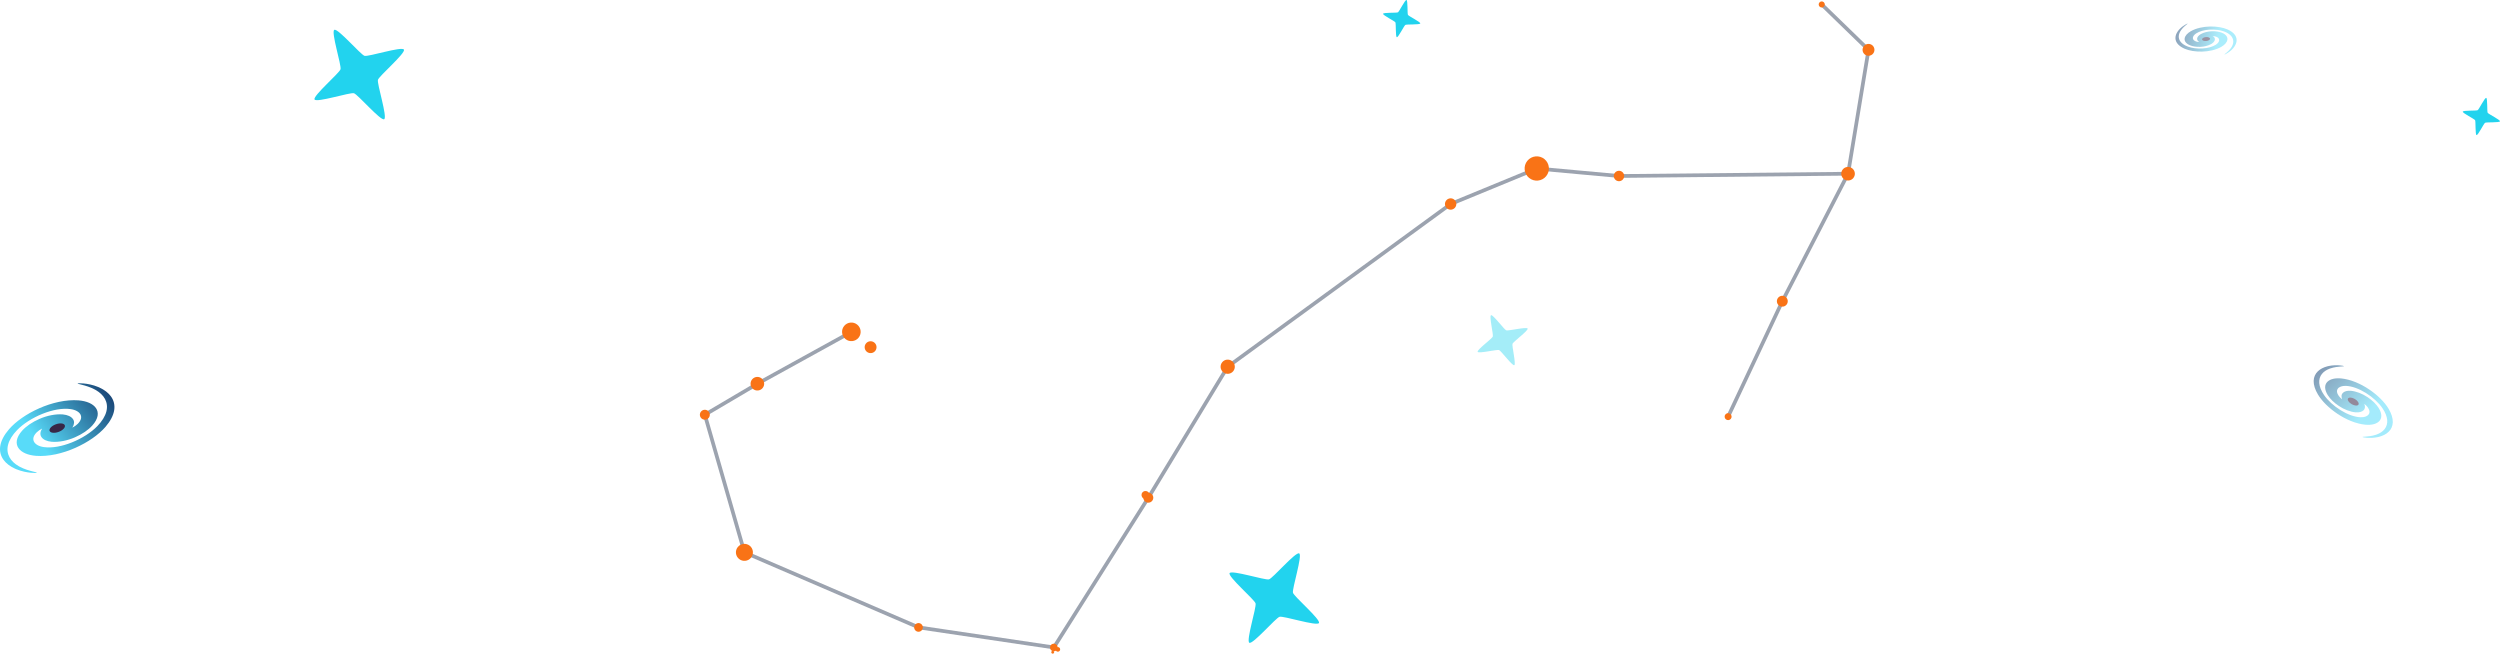
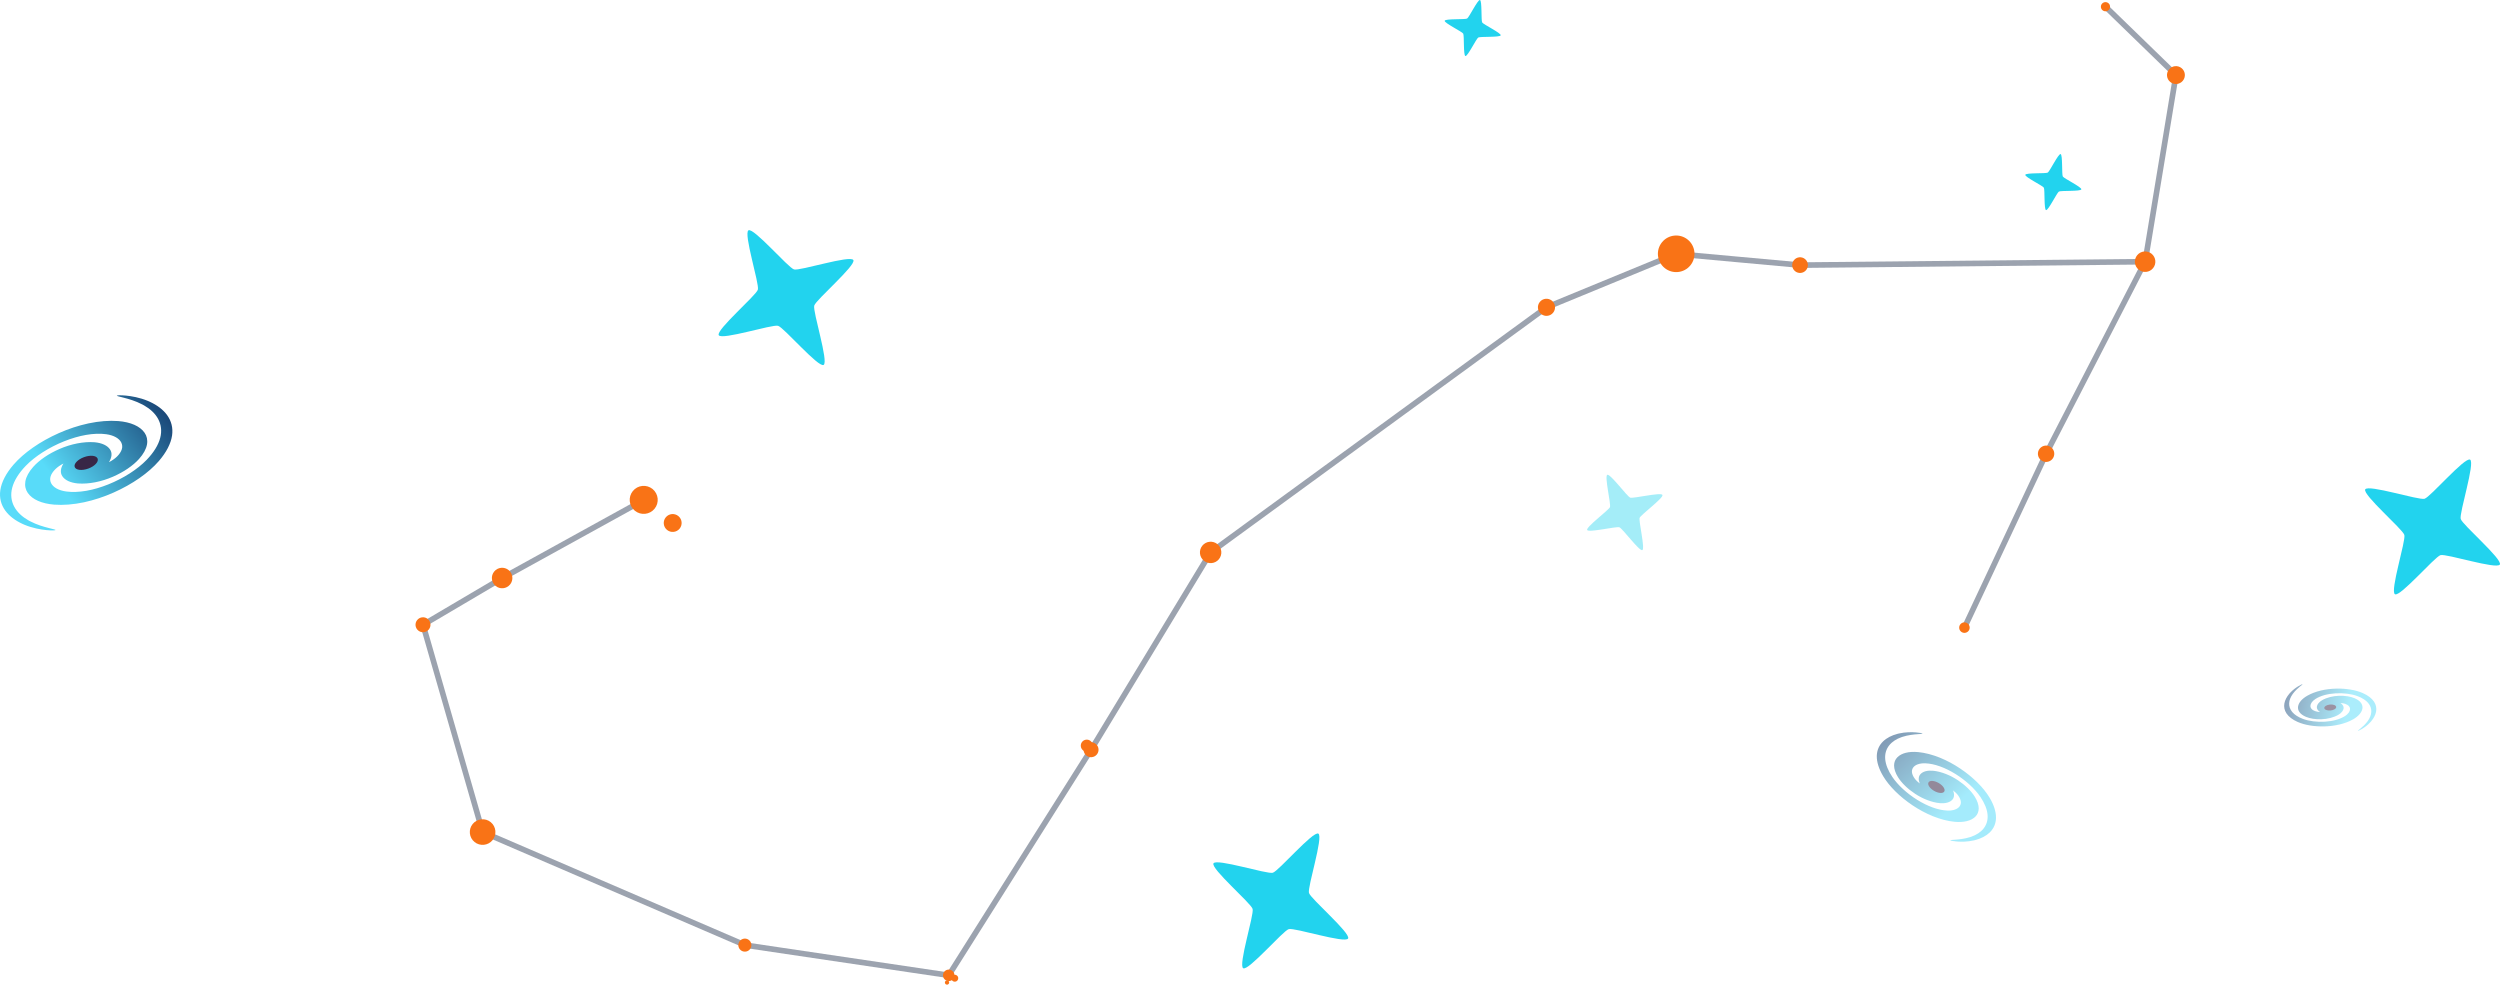
- <svg xmlns="http://www.w3.org/2000/svg" xmlns:xlink="http://www.w3.org/1999/xlink" width="1002.591" height="262.143" viewBox="0 0 265.269 69.359" version="1.1" id="svg1" xml:space="preserve">
+ <svg xmlns="http://www.w3.org/2000/svg" xmlns:xlink="http://www.w3.org/1999/xlink" width="665.562" height="262.143" viewBox="0 0 176.097 69.359" version="1.1" id="svg1" xml:space="preserve">
  <defs id="defs1">
    <linearGradient id="linearGradient12">
      <stop style="stop-color:#58dbf9;stop-opacity:1;" offset="0.342" id="stop12" />
      <stop style="stop-color:#103064;stop-opacity:1;" offset="1" id="stop13" />
    </linearGradient>
    <linearGradient xlink:href="#linearGradient12" id="linearGradient140" gradientUnits="userSpaceOnUse" gradientTransform="matrix(0.3110102,0,0,0.3110102,656.874,49.83535)" x1="-165.996" y1="34.806" x2="-82.539" y2="99.913" />
    <linearGradient xlink:href="#linearGradient12" id="linearGradient149" gradientUnits="userSpaceOnUse" gradientTransform="matrix(0.3110102,0,0,0.3110102,656.874,49.83535)" x1="-165.996" y1="34.806" x2="-82.539" y2="99.913" />
    <linearGradient xlink:href="#linearGradient12" id="linearGradient158" gradientUnits="userSpaceOnUse" gradientTransform="matrix(0.3110102,0,0,0.3110102,656.874,49.83535)" x1="-165.996" y1="34.806" x2="-82.539" y2="99.913" />
  </defs>
-   <g id="layer1" transform="translate(-383.8012,-193.7782)">
+   <g id="layer1" transform="translate(-428.7943,-193.7782)">
    <path d="m 474.143,228.994 -9.973,5.502" id="path183-7" style="fill:#f97316;fill-opacity:1;stroke:#9ca3af;stroke-width:0.397;stroke-opacity:1" />
    <path d="m 464.17,234.495 -5.58,3.291" id="path185-0" style="fill:#f97316;fill-opacity:1;stroke:#9ca3af;stroke-width:0.397;stroke-opacity:1" />
    <path d="m 458.59,237.786 4.201,14.601" id="path187" style="fill:#f97316;fill-opacity:1;stroke:#9ca3af;stroke-width:0.397;stroke-opacity:1" />
    <path d="m 462.791,252.386 18.475,7.962" id="path189" style="fill:#f97316;fill-opacity:1;stroke:#9ca3af;stroke-width:0.397;stroke-opacity:1" />
    <path d="m 481.266,260.348 14.357,2.131" id="path191" style="fill:#f97316;fill-opacity:1;stroke:#9ca3af;stroke-width:0.397;stroke-opacity:1" />
    <path d="m 495.622,262.479 10.027,-15.89" id="path193-4" style="fill:#f97316;fill-opacity:1;stroke:#9ca3af;stroke-width:0.397;stroke-opacity:1" />
    <path d="m 505.65,246.59 8.421,-13.901" id="path195-8" style="fill:#f97316;fill-opacity:1;stroke:#9ca3af;stroke-width:0.397;stroke-opacity:1" />
    <path d="m 514.071,232.689 23.655,-17.263" id="path197-0" style="fill:#f97316;fill-opacity:1;stroke:#9ca3af;stroke-width:0.397;stroke-opacity:1" />
    <path d="m 537.726,215.425 9.145,-3.766" id="path199-4" style="fill:#f97316;fill-opacity:1;stroke:#9ca3af;stroke-width:0.397;stroke-opacity:1" />
    <path d="m 546.871,211.659 8.723,0.795" id="path201-2" style="fill:#f97316;fill-opacity:1;stroke:#9ca3af;stroke-width:0.397;stroke-opacity:1" />
    <path d="m 555.594,212.454 24.3,-0.242" id="path203-9" style="fill:#f97316;fill-opacity:1;stroke:#9ca3af;stroke-width:0.397;stroke-opacity:1" />
    <path d="m 579.894,212.212 2.172,-13.144" id="path205" style="fill:#f97316;fill-opacity:1;stroke:#9ca3af;stroke-width:0.397;stroke-opacity:1" />
    <path d="m 582.066,199.068 -4.955,-4.808" id="path207" style="fill:#f97316;fill-opacity:1;stroke:#9ca3af;stroke-width:0.397;stroke-opacity:1" />
    <path d="m 579.894,212.212 -6.973,13.531" id="path209" style="fill:#f97316;fill-opacity:1;stroke:#9ca3af;stroke-width:0.397;stroke-opacity:1" />
    <path d="m 572.921,225.742 -5.754,12.245" id="path211-6" style="fill:#f97316;fill-opacity:1;stroke:#9ca3af;stroke-width:0.397;stroke-opacity:1" />
    <circle cx="550.042" cy="-110.172" r="0.151" id="circle3465" style="fill:#f97316;fill-opacity:1;stroke:none;stroke-width:0.265" transform="rotate(39.28331)" />
    <circle cx="576.564" cy="-214.468" r="0.235" id="circle3909" style="fill:#e5e7eb;fill-opacity:1;stroke:none;stroke-width:0.265" transform="rotate(39.28331)" />
    <circle cx="550.272" cy="-110.752" r="0.246" id="circle3927" style="fill:#f97316;fill-opacity:1;stroke:none;stroke-width:0.265" transform="rotate(39.28331)" />
    <circle cx="569.682" cy="-215.04" r="0.323" id="circle4059" style="fill:#f97316;fill-opacity:1;stroke:none;stroke-width:0.265" transform="rotate(39.28331)" />
    <circle cx="589.684" cy="-174.897" r="0.37" id="circle4089" style="fill:#f97316;fill-opacity:1;stroke:none;stroke-width:0.265" transform="rotate(39.28331)" />
    <circle cx="549.814" cy="-110.64" r="0.405" id="circle4103" style="fill:#f97316;fill-opacity:1;stroke:none;stroke-width:0.265" transform="rotate(39.28331)" />
    <circle cx="547.097" cy="-129.32" r="0.423" id="circle4109" style="fill:#f97316;fill-opacity:1;stroke:none;stroke-width:0.265" transform="rotate(39.28331)" />
    <circle cx="537.352" cy="-103.195" r="0.46" id="circle4127" style="fill:#f97316;fill-opacity:1;stroke:none;stroke-width:0.265" transform="rotate(39.28331)" />
    <circle cx="505.515" cy="-106.307" r="0.527" id="circle4147" style="fill:#f97316;fill-opacity:1;stroke:none;stroke-width:0.265" transform="rotate(39.28331)" />
    <circle cx="547.512" cy="-129.288" r="0.527" id="circle4149" style="fill:#f97316;fill-opacity:1;stroke:none;stroke-width:0.265" transform="rotate(39.28331)" />
    <circle cx="564.554" cy="-187.33" r="0.553" id="circle4155" style="fill:#f97316;fill-opacity:1;stroke:none;stroke-width:0.265" transform="rotate(39.28331)" />
    <circle cx="586.382" cy="-188.018" r="0.577" id="circle4157" style="fill:#f97316;fill-opacity:1;stroke:none;stroke-width:0.265" transform="rotate(39.28331)" />
    <circle cx="552.611" cy="-173.72" r="0.603" id="circle4163" style="fill:#f97316;fill-opacity:1;stroke:none;stroke-width:0.265" transform="rotate(39.28331)" />
    <circle cx="514.59" cy="-122.991" r="0.63" id="circle4169" style="fill:#f97316;fill-opacity:1;stroke:none;stroke-width:0.265" transform="rotate(39.28331)" />
    <circle cx="576.572" cy="-214.455" r="0.63" id="circle4173" style="fill:#f97316;fill-opacity:1;stroke:none;stroke-width:0.265" transform="rotate(39.28331)" />
    <circle cx="507.745" cy="-112.384" r="0.722" id="circle4181" style="fill:#f97316;fill-opacity:1;stroke:none;stroke-width:0.265" transform="rotate(39.28331)" />
    <circle cx="583.215" cy="-202.906" r="0.722" id="circle4185" style="fill:#f97316;fill-opacity:1;stroke:none;stroke-width:0.265" transform="rotate(39.28331)" />
    <circle cx="545.232" cy="-145.378" r="0.754" id="circle4191" style="fill:#f97316;fill-opacity:1;stroke:none;stroke-width:0.265" transform="rotate(39.28331)" />
    <circle cx="518.011" cy="-97.663" r="0.902" id="circle4195" style="fill:#f97316;fill-opacity:1;stroke:none;stroke-width:0.265" transform="rotate(39.28331)" />
    <circle cx="511.979" cy="-122.959" r="0.987" id="circle4199" style="fill:#f97316;fill-opacity:1;stroke:none;stroke-width:0.265" transform="rotate(39.28331)" />
    <circle cx="557.297" cy="-182.422" r="1.289" id="circle4201" style="fill:#f97316;fill-opacity:1;stroke:none;stroke-width:0.265" transform="rotate(39.28331)" />
-     <g id="g140" transform="matrix(0.4822826,0,0,-0.4822826,91.82497,273.3973)" style="stroke-width:2.073">
+     <g id="g140" transform="matrix(0.4822826,0,0,-0.4822826,136.818,260.5754)" style="stroke-width:2.073">
      <g id="g137" style="stroke-width:2.073">
        <path id="path129" style="color:#000000;font-style:normal;font-variant:normal;font-weight:normal;font-stretch:normal;font-size:medium;line-height:normal;font-family:sans-serif;font-variant-ligatures:normal;font-variant-position:normal;font-variant-caps:normal;font-variant-numeric:normal;font-variant-alternates:normal;font-variant-east-asian:normal;font-feature-settings:normal;font-variation-settings:normal;text-indent:0;text-align:start;text-decoration-line:none;text-decoration-style:solid;text-decoration-color:#000000;letter-spacing:normal;word-spacing:normal;text-transform:none;writing-mode:lr-tb;direction:ltr;text-orientation:mixed;dominant-baseline:auto;baseline-shift:baseline;text-anchor:start;white-space:normal;shape-padding:0;shape-margin:0;inline-size:0;clip-rule:nonzero;display:inline;overflow:visible;visibility:visible;isolation:auto;mix-blend-mode:normal;color-interpolation:sRGB;color-interpolation-filters:linearRGB;solid-color:#000000;solid-opacity:1;fill:url(#linearGradient140);fill-opacity:1;fill-rule:evenodd;stroke:none;stroke-width:0.549;stroke-linecap:butt;stroke-linejoin:miter;stroke-miterlimit:4;stroke-dasharray:none;stroke-dashoffset:0;stroke-opacity:0.575;color-rendering:auto;image-rendering:auto;shape-rendering:auto;text-rendering:auto;enable-background:accumulate;stop-color:#000000" d="m 613.132,61.033 c -0.223,-0.004 -0.541,0.007 -0.947,0.046 -0.783,0.075 -1.999,0.274 -3.211,0.782 -0.09,0.038 -0.18,0.077 -0.27,0.119 -1.087,0.499 -1.955,1.155 -2.531,1.952 -0.615,0.849 -0.887,1.864 -0.72,2.995 0.176,1.17 0.836,2.448 1.927,3.71 1.49,1.723 3.855,3.382 6.626,4.61 1.363,0.605 2.832,1.097 4.312,1.415 1.533,0.327 3.029,0.445 4.35,0.342 1.805,-0.144 3.189,-0.745 3.853,-1.708 0.33,-0.475 0.463,-1.047 0.355,-1.695 -0.12,-0.675 -0.514,-1.4 -1.154,-2.119 -0.884,-0.988 -2.229,-1.911 -3.825,-2.606 -1.663,-0.726 -3.519,-1.107 -5.13,-0.984 -1.081,0.104 -1.879,0.473 -2.264,1.065 -0.325,0.494 -0.275,1.133 0.164,1.843 -0.439,-0.223 -0.857,-0.506 -1.177,-0.822 -0.334,-0.331 -0.591,-0.704 -0.696,-1.06 -0.104,-0.331 -0.076,-0.667 0.072,-0.977 0.29,-0.595 1.074,-1.07 2.218,-1.224 0.839,-0.114 1.857,-0.085 2.938,0.104 1.026,0.177 2.131,0.504 3.212,0.937 2.187,0.877 4.235,2.179 5.588,3.579 1.03,1.065 1.71,2.17 1.977,3.192 0.274,1.034 0.132,1.981 -0.297,2.782 -0.435,0.81 -1.163,1.468 -2.05,1.975 -0.076,0.043 -0.152,0.085 -0.228,0.125 -1.03,0.546 -2.094,0.838 -2.746,1.003 -0.684,0.173 -1.047,0.25 -0.999,0.304 0.048,0.054 0.51,0.084 1.322,0.006 0.783,-0.075 1.999,-0.274 3.211,-0.782 0.09,-0.038 0.18,-0.077 0.27,-0.119 1.087,-0.499 1.955,-1.155 2.531,-1.952 0.615,-0.849 0.887,-1.864 0.72,-2.995 -0.176,-1.17 -0.836,-2.447 -1.927,-3.71 -1.491,-1.723 -3.855,-3.382 -6.626,-4.61 -1.363,-0.605 -2.831,-1.097 -4.311,-1.415 -1.533,-0.327 -3.029,-0.445 -4.351,-0.342 -1.805,0.144 -3.188,0.745 -3.853,1.708 -0.33,0.475 -0.463,1.047 -0.355,1.694 0.12,0.675 0.514,1.4 1.154,2.119 0.884,0.988 2.229,1.911 3.825,2.606 1.663,0.726 3.519,1.107 5.13,0.984 1.081,-0.104 1.879,-0.473 2.264,-1.065 0.326,-0.494 0.275,-1.134 -0.163,-1.844 0.439,0.223 0.857,0.506 1.178,0.823 0.334,0.331 0.591,0.704 0.696,1.06 0.104,0.331 0.076,0.667 -0.072,0.977 -0.29,0.595 -1.074,1.07 -2.218,1.224 -0.839,0.114 -1.858,0.085 -2.938,-0.104 -1.026,-0.177 -2.131,-0.504 -3.212,-0.937 -2.187,-0.877 -4.235,-2.179 -5.588,-3.579 -1.03,-1.065 -1.71,-2.17 -1.977,-3.192 -0.274,-1.034 -0.132,-1.981 0.298,-2.782 0.435,-0.81 1.163,-1.468 2.049,-1.975 0.076,-0.043 0.152,-0.085 0.228,-0.125 1.03,-0.546 2.094,-0.838 2.746,-1.002 0.684,-0.173 1.047,-0.251 0.999,-0.304 -0.024,-0.027 -0.152,-0.048 -0.374,-0.052 z" />
        <path id="path135" style="fill:#382646;stroke-width:5.486;stroke-linecap:round;stroke-linejoin:round" d="m 619.668,71.511 a 1.783,0.891 20 0 1 -1.98,0.228 1.783,0.891 20 0 1 -1.371,-1.447 1.783,0.891 20 0 1 1.98,-0.228 1.783,0.891 20 0 1 1.371,1.447 z" />
      </g>
    </g>
-     <g id="g149" transform="matrix(-0.2135542,0.1010881,-0.1010881,-0.2135542,757.0202,150.592)" style="opacity:0.5;stroke-width:4.232">
+     <g id="g149" transform="matrix(-0.2135542,0.1010881,-0.1010881,-0.2135542,732.0759,196.2844)" style="opacity:0.5;stroke-width:4.232">
      <g id="g146" style="stroke-width:4.232">
        <path id="path144" style="color:#000000;font-style:normal;font-variant:normal;font-weight:normal;font-stretch:normal;font-size:medium;line-height:normal;font-family:sans-serif;font-variant-ligatures:normal;font-variant-position:normal;font-variant-caps:normal;font-variant-numeric:normal;font-variant-alternates:normal;font-variant-east-asian:normal;font-feature-settings:normal;font-variation-settings:normal;text-indent:0;text-align:start;text-decoration-line:none;text-decoration-style:solid;text-decoration-color:#000000;letter-spacing:normal;word-spacing:normal;text-transform:none;writing-mode:lr-tb;direction:ltr;text-orientation:mixed;dominant-baseline:auto;baseline-shift:baseline;text-anchor:start;white-space:normal;shape-padding:0;shape-margin:0;inline-size:0;clip-rule:nonzero;display:inline;overflow:visible;visibility:visible;isolation:auto;mix-blend-mode:normal;color-interpolation:sRGB;color-interpolation-filters:linearRGB;solid-color:#000000;solid-opacity:1;fill:url(#linearGradient149);fill-opacity:1;fill-rule:evenodd;stroke:none;stroke-width:1.12;stroke-linecap:butt;stroke-linejoin:miter;stroke-miterlimit:4;stroke-dasharray:none;stroke-dashoffset:0;stroke-opacity:0.575;color-rendering:auto;image-rendering:auto;shape-rendering:auto;text-rendering:auto;enable-background:accumulate;stop-color:#000000" d="m 613.132,61.033 c -0.223,-0.004 -0.541,0.007 -0.947,0.046 -0.783,0.075 -1.999,0.274 -3.211,0.782 -0.09,0.038 -0.18,0.077 -0.27,0.119 -1.087,0.499 -1.955,1.155 -2.531,1.952 -0.615,0.849 -0.887,1.864 -0.72,2.995 0.176,1.17 0.836,2.448 1.927,3.71 1.49,1.723 3.855,3.382 6.626,4.61 1.363,0.605 2.832,1.097 4.312,1.415 1.533,0.327 3.029,0.445 4.35,0.342 1.805,-0.144 3.189,-0.745 3.853,-1.708 0.33,-0.475 0.463,-1.047 0.355,-1.695 -0.12,-0.675 -0.514,-1.4 -1.154,-2.119 -0.884,-0.988 -2.229,-1.911 -3.825,-2.606 -1.663,-0.726 -3.519,-1.107 -5.13,-0.984 -1.081,0.104 -1.879,0.473 -2.264,1.065 -0.325,0.494 -0.275,1.133 0.164,1.843 -0.439,-0.223 -0.857,-0.506 -1.177,-0.822 -0.334,-0.331 -0.591,-0.704 -0.696,-1.06 -0.104,-0.331 -0.076,-0.667 0.072,-0.977 0.29,-0.595 1.074,-1.07 2.218,-1.224 0.839,-0.114 1.857,-0.085 2.938,0.104 1.026,0.177 2.131,0.504 3.212,0.937 2.187,0.877 4.235,2.179 5.588,3.579 1.03,1.065 1.71,2.17 1.977,3.192 0.274,1.034 0.132,1.981 -0.297,2.782 -0.435,0.81 -1.163,1.468 -2.05,1.975 -0.076,0.043 -0.152,0.085 -0.228,0.125 -1.03,0.546 -2.094,0.838 -2.746,1.003 -0.684,0.173 -1.047,0.25 -0.999,0.304 0.048,0.054 0.51,0.084 1.322,0.006 0.783,-0.075 1.999,-0.274 3.211,-0.782 0.09,-0.038 0.18,-0.077 0.27,-0.119 1.087,-0.499 1.955,-1.155 2.531,-1.952 0.615,-0.849 0.887,-1.864 0.72,-2.995 -0.176,-1.17 -0.836,-2.447 -1.927,-3.71 -1.491,-1.723 -3.855,-3.382 -6.626,-4.61 -1.363,-0.605 -2.831,-1.097 -4.311,-1.415 -1.533,-0.327 -3.029,-0.445 -4.351,-0.342 -1.805,0.144 -3.188,0.745 -3.853,1.708 -0.33,0.475 -0.463,1.047 -0.355,1.694 0.12,0.675 0.514,1.4 1.154,2.119 0.884,0.988 2.229,1.911 3.825,2.606 1.663,0.726 3.519,1.107 5.13,0.984 1.081,-0.104 1.879,-0.473 2.264,-1.065 0.326,-0.494 0.275,-1.134 -0.163,-1.844 0.439,0.223 0.857,0.506 1.178,0.823 0.334,0.331 0.591,0.704 0.696,1.06 0.104,0.331 0.076,0.667 -0.072,0.977 -0.29,0.595 -1.074,1.07 -2.218,1.224 -0.839,0.114 -1.858,0.085 -2.938,-0.104 -1.026,-0.177 -2.131,-0.504 -3.212,-0.937 -2.187,-0.877 -4.235,-2.179 -5.588,-3.579 -1.03,-1.065 -1.71,-2.17 -1.977,-3.192 -0.274,-1.034 -0.132,-1.981 0.298,-2.782 0.435,-0.81 1.163,-1.468 2.049,-1.975 0.076,-0.043 0.152,-0.085 0.228,-0.125 1.03,-0.546 2.094,-0.838 2.746,-1.002 0.684,-0.173 1.047,-0.251 0.999,-0.304 -0.024,-0.027 -0.152,-0.048 -0.374,-0.052 z" />
        <path id="path145" style="fill:#382646;stroke-width:11.198;stroke-linecap:round;stroke-linejoin:round" d="m 619.668,71.511 a 1.783,0.891 20 0 1 -1.98,0.228 1.783,0.891 20 0 1 -1.371,-1.447 1.783,0.891 20 0 1 1.98,-0.228 1.783,0.891 20 0 1 1.371,1.447 z" />
      </g>
    </g>
-     <g id="g158" transform="matrix(-0.3545023,-0.06223553,0.06223553,-0.3545023,848.1646,299.9837)" style="opacity:0.543;stroke-width:2.778">
+     <g id="g158" transform="matrix(-0.3545023,-0.06223553,0.06223553,-0.3545023,779.8591,312.8056)" style="opacity:0.543;stroke-width:2.778">
      <g id="g155" style="stroke-width:2.778">
        <path id="path153" style="color:#000000;font-style:normal;font-variant:normal;font-weight:normal;font-stretch:normal;font-size:medium;line-height:normal;font-family:sans-serif;font-variant-ligatures:normal;font-variant-position:normal;font-variant-caps:normal;font-variant-numeric:normal;font-variant-alternates:normal;font-variant-east-asian:normal;font-feature-settings:normal;font-variation-settings:normal;text-indent:0;text-align:start;text-decoration-line:none;text-decoration-style:solid;text-decoration-color:#000000;letter-spacing:normal;word-spacing:normal;text-transform:none;writing-mode:lr-tb;direction:ltr;text-orientation:mixed;dominant-baseline:auto;baseline-shift:baseline;text-anchor:start;white-space:normal;shape-padding:0;shape-margin:0;inline-size:0;clip-rule:nonzero;display:inline;overflow:visible;visibility:visible;isolation:auto;mix-blend-mode:normal;color-interpolation:sRGB;color-interpolation-filters:linearRGB;solid-color:#000000;solid-opacity:1;fill:url(#linearGradient158);fill-opacity:1;fill-rule:evenodd;stroke:none;stroke-width:0.735;stroke-linecap:butt;stroke-linejoin:miter;stroke-miterlimit:4;stroke-dasharray:none;stroke-dashoffset:0;stroke-opacity:0.575;color-rendering:auto;image-rendering:auto;shape-rendering:auto;text-rendering:auto;enable-background:accumulate;stop-color:#000000" d="m 613.132,61.033 c -0.223,-0.004 -0.541,0.007 -0.947,0.046 -0.783,0.075 -1.999,0.274 -3.211,0.782 -0.09,0.038 -0.18,0.077 -0.27,0.119 -1.087,0.499 -1.955,1.155 -2.531,1.952 -0.615,0.849 -0.887,1.864 -0.72,2.995 0.176,1.17 0.836,2.448 1.927,3.71 1.49,1.723 3.855,3.382 6.626,4.61 1.363,0.605 2.832,1.097 4.312,1.415 1.533,0.327 3.029,0.445 4.35,0.342 1.805,-0.144 3.189,-0.745 3.853,-1.708 0.33,-0.475 0.463,-1.047 0.355,-1.695 -0.12,-0.675 -0.514,-1.4 -1.154,-2.119 -0.884,-0.988 -2.229,-1.911 -3.825,-2.606 -1.663,-0.726 -3.519,-1.107 -5.13,-0.984 -1.081,0.104 -1.879,0.473 -2.264,1.065 -0.325,0.494 -0.275,1.133 0.164,1.843 -0.439,-0.223 -0.857,-0.506 -1.177,-0.822 -0.334,-0.331 -0.591,-0.704 -0.696,-1.06 -0.104,-0.331 -0.076,-0.667 0.072,-0.977 0.29,-0.595 1.074,-1.07 2.218,-1.224 0.839,-0.114 1.857,-0.085 2.938,0.104 1.026,0.177 2.131,0.504 3.212,0.937 2.187,0.877 4.235,2.179 5.588,3.579 1.03,1.065 1.71,2.17 1.977,3.192 0.274,1.034 0.132,1.981 -0.297,2.782 -0.435,0.81 -1.163,1.468 -2.05,1.975 -0.076,0.043 -0.152,0.085 -0.228,0.125 -1.03,0.546 -2.094,0.838 -2.746,1.003 -0.684,0.173 -1.047,0.25 -0.999,0.304 0.048,0.054 0.51,0.084 1.322,0.006 0.783,-0.075 1.999,-0.274 3.211,-0.782 0.09,-0.038 0.18,-0.077 0.27,-0.119 1.087,-0.499 1.955,-1.155 2.531,-1.952 0.615,-0.849 0.887,-1.864 0.72,-2.995 -0.176,-1.17 -0.836,-2.447 -1.927,-3.71 -1.491,-1.723 -3.855,-3.382 -6.626,-4.61 -1.363,-0.605 -2.831,-1.097 -4.311,-1.415 -1.533,-0.327 -3.029,-0.445 -4.351,-0.342 -1.805,0.144 -3.188,0.745 -3.853,1.708 -0.33,0.475 -0.463,1.047 -0.355,1.694 0.12,0.675 0.514,1.4 1.154,2.119 0.884,0.988 2.229,1.911 3.825,2.606 1.663,0.726 3.519,1.107 5.13,0.984 1.081,-0.104 1.879,-0.473 2.264,-1.065 0.326,-0.494 0.275,-1.134 -0.163,-1.844 0.439,0.223 0.857,0.506 1.178,0.823 0.334,0.331 0.591,0.704 0.696,1.06 0.104,0.331 0.076,0.667 -0.072,0.977 -0.29,0.595 -1.074,1.07 -2.218,1.224 -0.839,0.114 -1.858,0.085 -2.938,-0.104 -1.026,-0.177 -2.131,-0.504 -3.212,-0.937 -2.187,-0.877 -4.235,-2.179 -5.588,-3.579 -1.03,-1.065 -1.71,-2.17 -1.977,-3.192 -0.274,-1.034 -0.132,-1.981 0.298,-2.782 0.435,-0.81 1.163,-1.468 2.049,-1.975 0.076,-0.043 0.152,-0.085 0.228,-0.125 1.03,-0.546 2.094,-0.838 2.746,-1.002 0.684,-0.173 1.047,-0.251 0.999,-0.304 -0.024,-0.027 -0.152,-0.048 -0.374,-0.052 z" />
        <path id="path154" style="fill:#382646;stroke-width:7.351;stroke-linecap:round;stroke-linejoin:round" d="m 619.668,71.511 a 1.783,0.891 20 0 1 -1.98,0.228 1.783,0.891 20 0 1 -1.371,-1.447 1.783,0.891 20 0 1 1.98,-0.228 1.783,0.891 20 0 1 1.371,1.447 z" />
      </g>
    </g>
-     <path style="opacity:1;fill:#22d3ee;fill-opacity:1;stroke:none;stroke-width:1.263;stroke-linejoin:round;stroke-dasharray:none;stroke-opacity:1" id="path162" d="m 648.355,204.49 c -0.366,0.098 -1.856,-2.91 -2.185,-3.1 -0.328,-0.19 -3.679,0.024 -3.777,-0.342 -0.098,-0.366 2.91,-1.856 3.1,-2.185 0.19,-0.328 -0.024,-3.679 0.342,-3.777 0.366,-0.098 1.856,2.91 2.185,3.1 0.328,0.19 3.679,-0.024 3.777,0.342 0.098,0.366 -2.91,1.856 -3.1,2.185 -0.19,0.328 0.024,3.679 -0.342,3.777 z" transform="matrix(0.3643423,0.2066596,-0.2066596,0.3643423,452.6194,-0.3819019)" />
+     <path style="opacity:1;fill:#22d3ee;fill-opacity:1;stroke:none;stroke-width:1.263;stroke-linejoin:round;stroke-dasharray:none;stroke-opacity:1" id="path162" d="m 648.355,204.49 c -0.366,0.098 -1.856,-2.91 -2.185,-3.1 -0.328,-0.19 -3.679,0.024 -3.777,-0.342 -0.098,-0.366 2.91,-1.856 3.1,-2.185 0.19,-0.328 -0.024,-3.679 0.342,-3.777 0.366,-0.098 1.856,2.91 2.185,3.1 0.328,0.19 3.679,-0.024 3.777,0.342 0.098,0.366 -2.91,1.856 -3.1,2.185 -0.19,0.328 0.024,3.679 -0.342,3.777 z" transform="matrix(0.3643423,0.2066596,-0.2066596,0.3643423,378.952,0.08434724)" />
    <path style="opacity:1;fill:#22d3ee;fill-opacity:1;stroke:none;stroke-width:1.263;stroke-linejoin:round;stroke-dasharray:none;stroke-opacity:1" id="path169" d="m 648.355,204.49 c -0.366,0.098 -1.856,-2.91 -2.185,-3.1 -0.328,-0.19 -3.679,0.024 -3.777,-0.342 -0.098,-0.366 2.91,-1.856 3.1,-2.185 0.19,-0.328 -0.024,-3.679 0.342,-3.777 0.366,-0.098 1.856,2.91 2.185,3.1 0.328,0.19 3.679,-0.024 3.777,0.342 0.098,0.366 -2.91,1.856 -3.1,2.185 -0.19,0.328 0.024,3.679 -0.342,3.777 z" transform="matrix(0.3643423,0.2066596,-0.2066596,0.3643423,338.0528,-10.76707)" />
-     <path style="opacity:1;fill:#22d3ee;fill-opacity:1;stroke:none;stroke-width:0.474;stroke-linejoin:round;stroke-dasharray:none;stroke-opacity:1" id="path170" d="m 648.355,204.49 c -0.366,0.098 -1.856,-2.91 -2.185,-3.1 -0.328,-0.19 -3.679,0.024 -3.777,-0.342 -0.098,-0.366 2.91,-1.856 3.1,-2.185 0.19,-0.328 -0.024,-3.679 0.342,-3.777 0.366,-0.098 1.856,2.91 2.185,3.1 0.328,0.19 3.679,-0.024 3.777,0.342 0.098,0.366 -2.91,1.856 -3.1,2.185 -0.19,0.328 0.024,3.679 -0.342,3.777 z" transform="matrix(1.081447,-0.2729296,0.2729296,1.081447,-332.4085,162.2387)" />
+     <path style="opacity:1;fill:#22d3ee;fill-opacity:1;stroke:none;stroke-width:0.474;stroke-linejoin:round;stroke-dasharray:none;stroke-opacity:1" id="path170" d="m 648.355,204.49 c -0.366,0.098 -1.856,-2.91 -2.185,-3.1 -0.328,-0.19 -3.679,0.024 -3.777,-0.342 -0.098,-0.366 2.91,-1.856 3.1,-2.185 0.19,-0.328 -0.024,-3.679 0.342,-3.777 0.366,-0.098 1.856,2.91 2.185,3.1 0.328,0.19 3.679,-0.024 3.777,0.342 0.098,0.366 -2.91,1.856 -3.1,2.185 -0.19,0.328 0.024,3.679 -0.342,3.777 z" transform="matrix(1.081447,-0.2729296,0.2729296,1.081447,-270.1642,175.2937)" />
    <path style="opacity:1;fill:#22d3ee;fill-opacity:1;stroke:none;stroke-width:0.474;stroke-linejoin:round;stroke-dasharray:none;stroke-opacity:1" id="path171" d="m 648.355,204.49 c -0.366,0.098 -1.856,-2.91 -2.185,-3.1 -0.328,-0.19 -3.679,0.024 -3.777,-0.342 -0.098,-0.366 2.91,-1.856 3.1,-2.185 0.19,-0.328 -0.024,-3.679 0.342,-3.777 0.366,-0.098 1.856,2.91 2.185,3.1 0.328,0.19 3.679,-0.024 3.777,0.342 0.098,0.366 -2.91,1.856 -3.1,2.185 -0.19,0.328 0.024,3.679 -0.342,3.777 z" transform="matrix(1.081447,0.2729296,0.2729296,-1.081447,-235.3154,296.6877)" />
    <path style="opacity:0.411;fill:#22d3ee;fill-opacity:1;stroke:none;stroke-width:0.88;stroke-linejoin:round;stroke-dasharray:none;stroke-opacity:1" id="path172" d="m 648.355,204.49 c -0.366,0.098 -1.856,-2.91 -2.185,-3.1 -0.328,-0.19 -3.679,0.024 -3.777,-0.342 -0.098,-0.366 2.91,-1.856 3.1,-2.185 0.19,-0.328 -0.024,-3.679 0.342,-3.777 0.366,-0.098 1.856,2.91 2.185,3.1 0.328,0.19 3.679,-0.024 3.777,0.342 0.098,0.366 -2.91,1.856 -3.1,2.185 -0.19,0.328 0.024,3.679 -0.342,3.777 z" transform="matrix(0.4606171,-0.3861318,-0.3861318,-0.4606171,322.325,571.7651)" />
+     <path style="opacity:1;fill:#22d3ee;fill-opacity:1;stroke:none;stroke-width:0.474;stroke-linejoin:round;stroke-dasharray:none;stroke-opacity:1" id="path1" d="m 648.355,204.49 c -0.366,0.098 -1.856,-2.91 -2.185,-3.1 -0.328,-0.19 -3.679,0.024 -3.777,-0.342 -0.098,-0.366 2.91,-1.856 3.1,-2.185 0.19,-0.328 -0.024,-3.679 0.342,-3.777 0.366,-0.098 1.856,2.91 2.185,3.1 0.328,0.19 3.679,-0.024 3.777,0.342 0.098,0.366 -2.91,1.856 -3.1,2.185 -0.19,0.328 0.024,3.679 -0.342,3.777 z" transform="matrix(1.081447,0.2729296,0.2729296,-1.081447,-154.188,270.3446)" />
  </g>
</svg>
